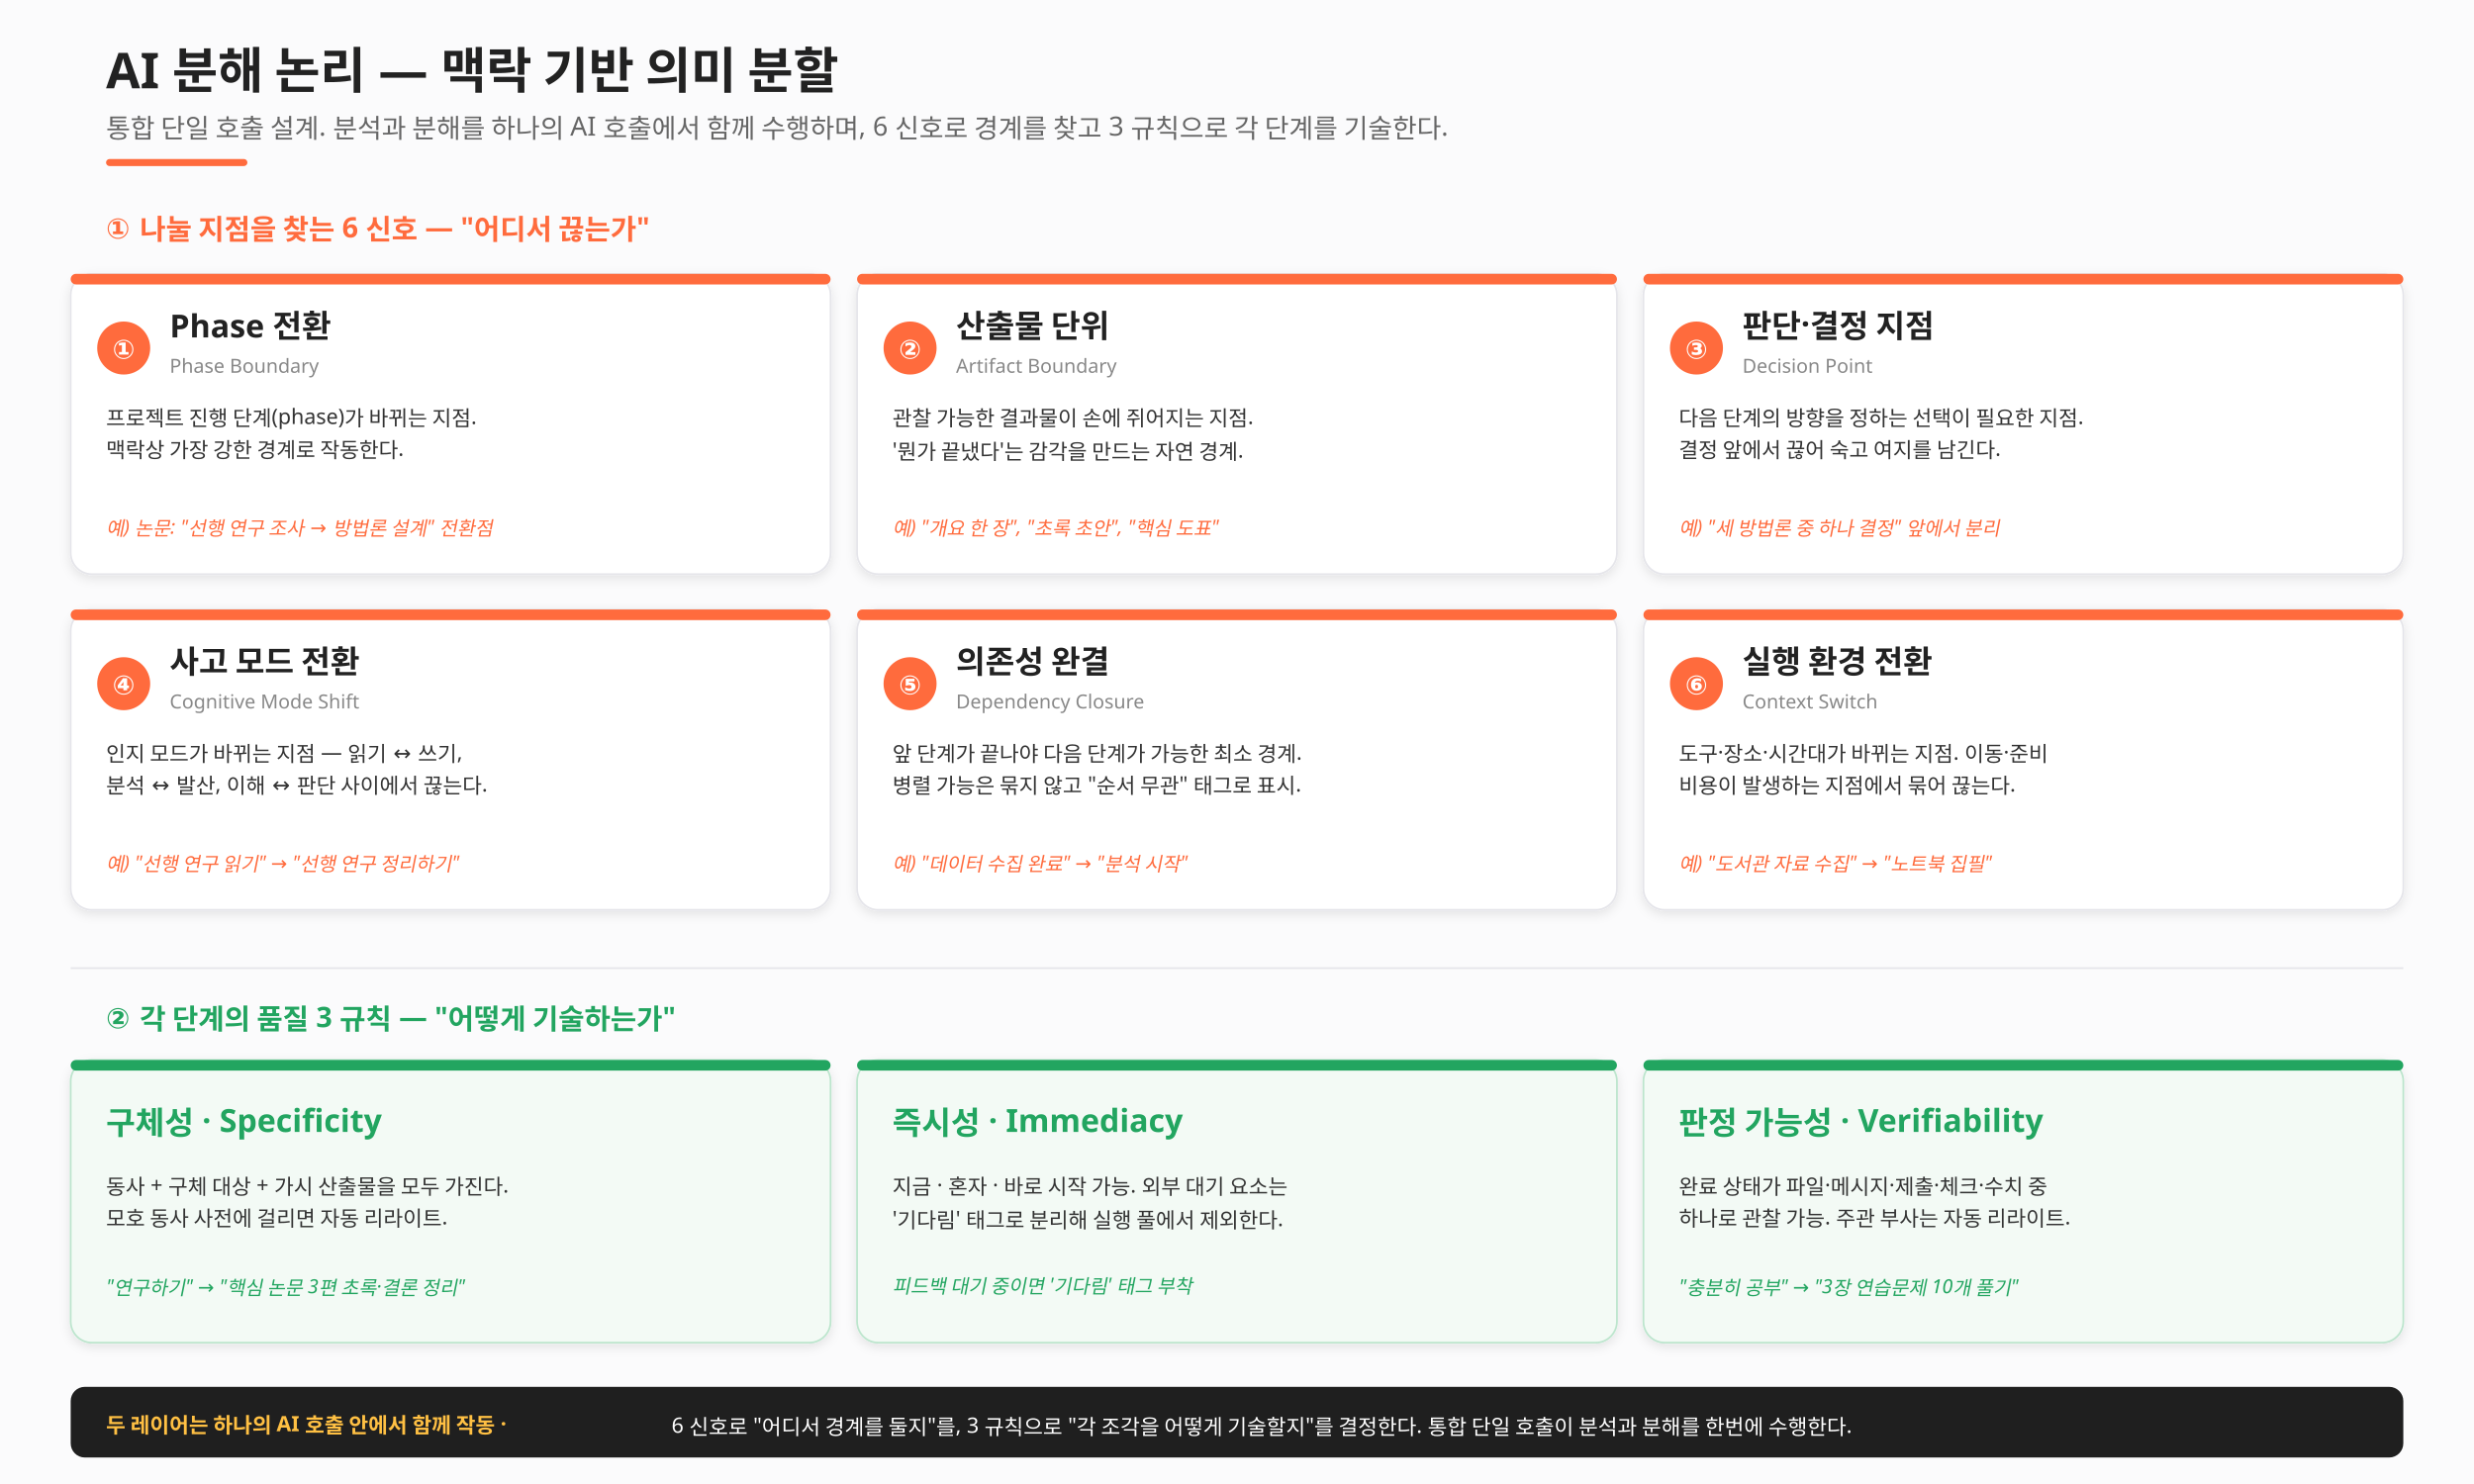
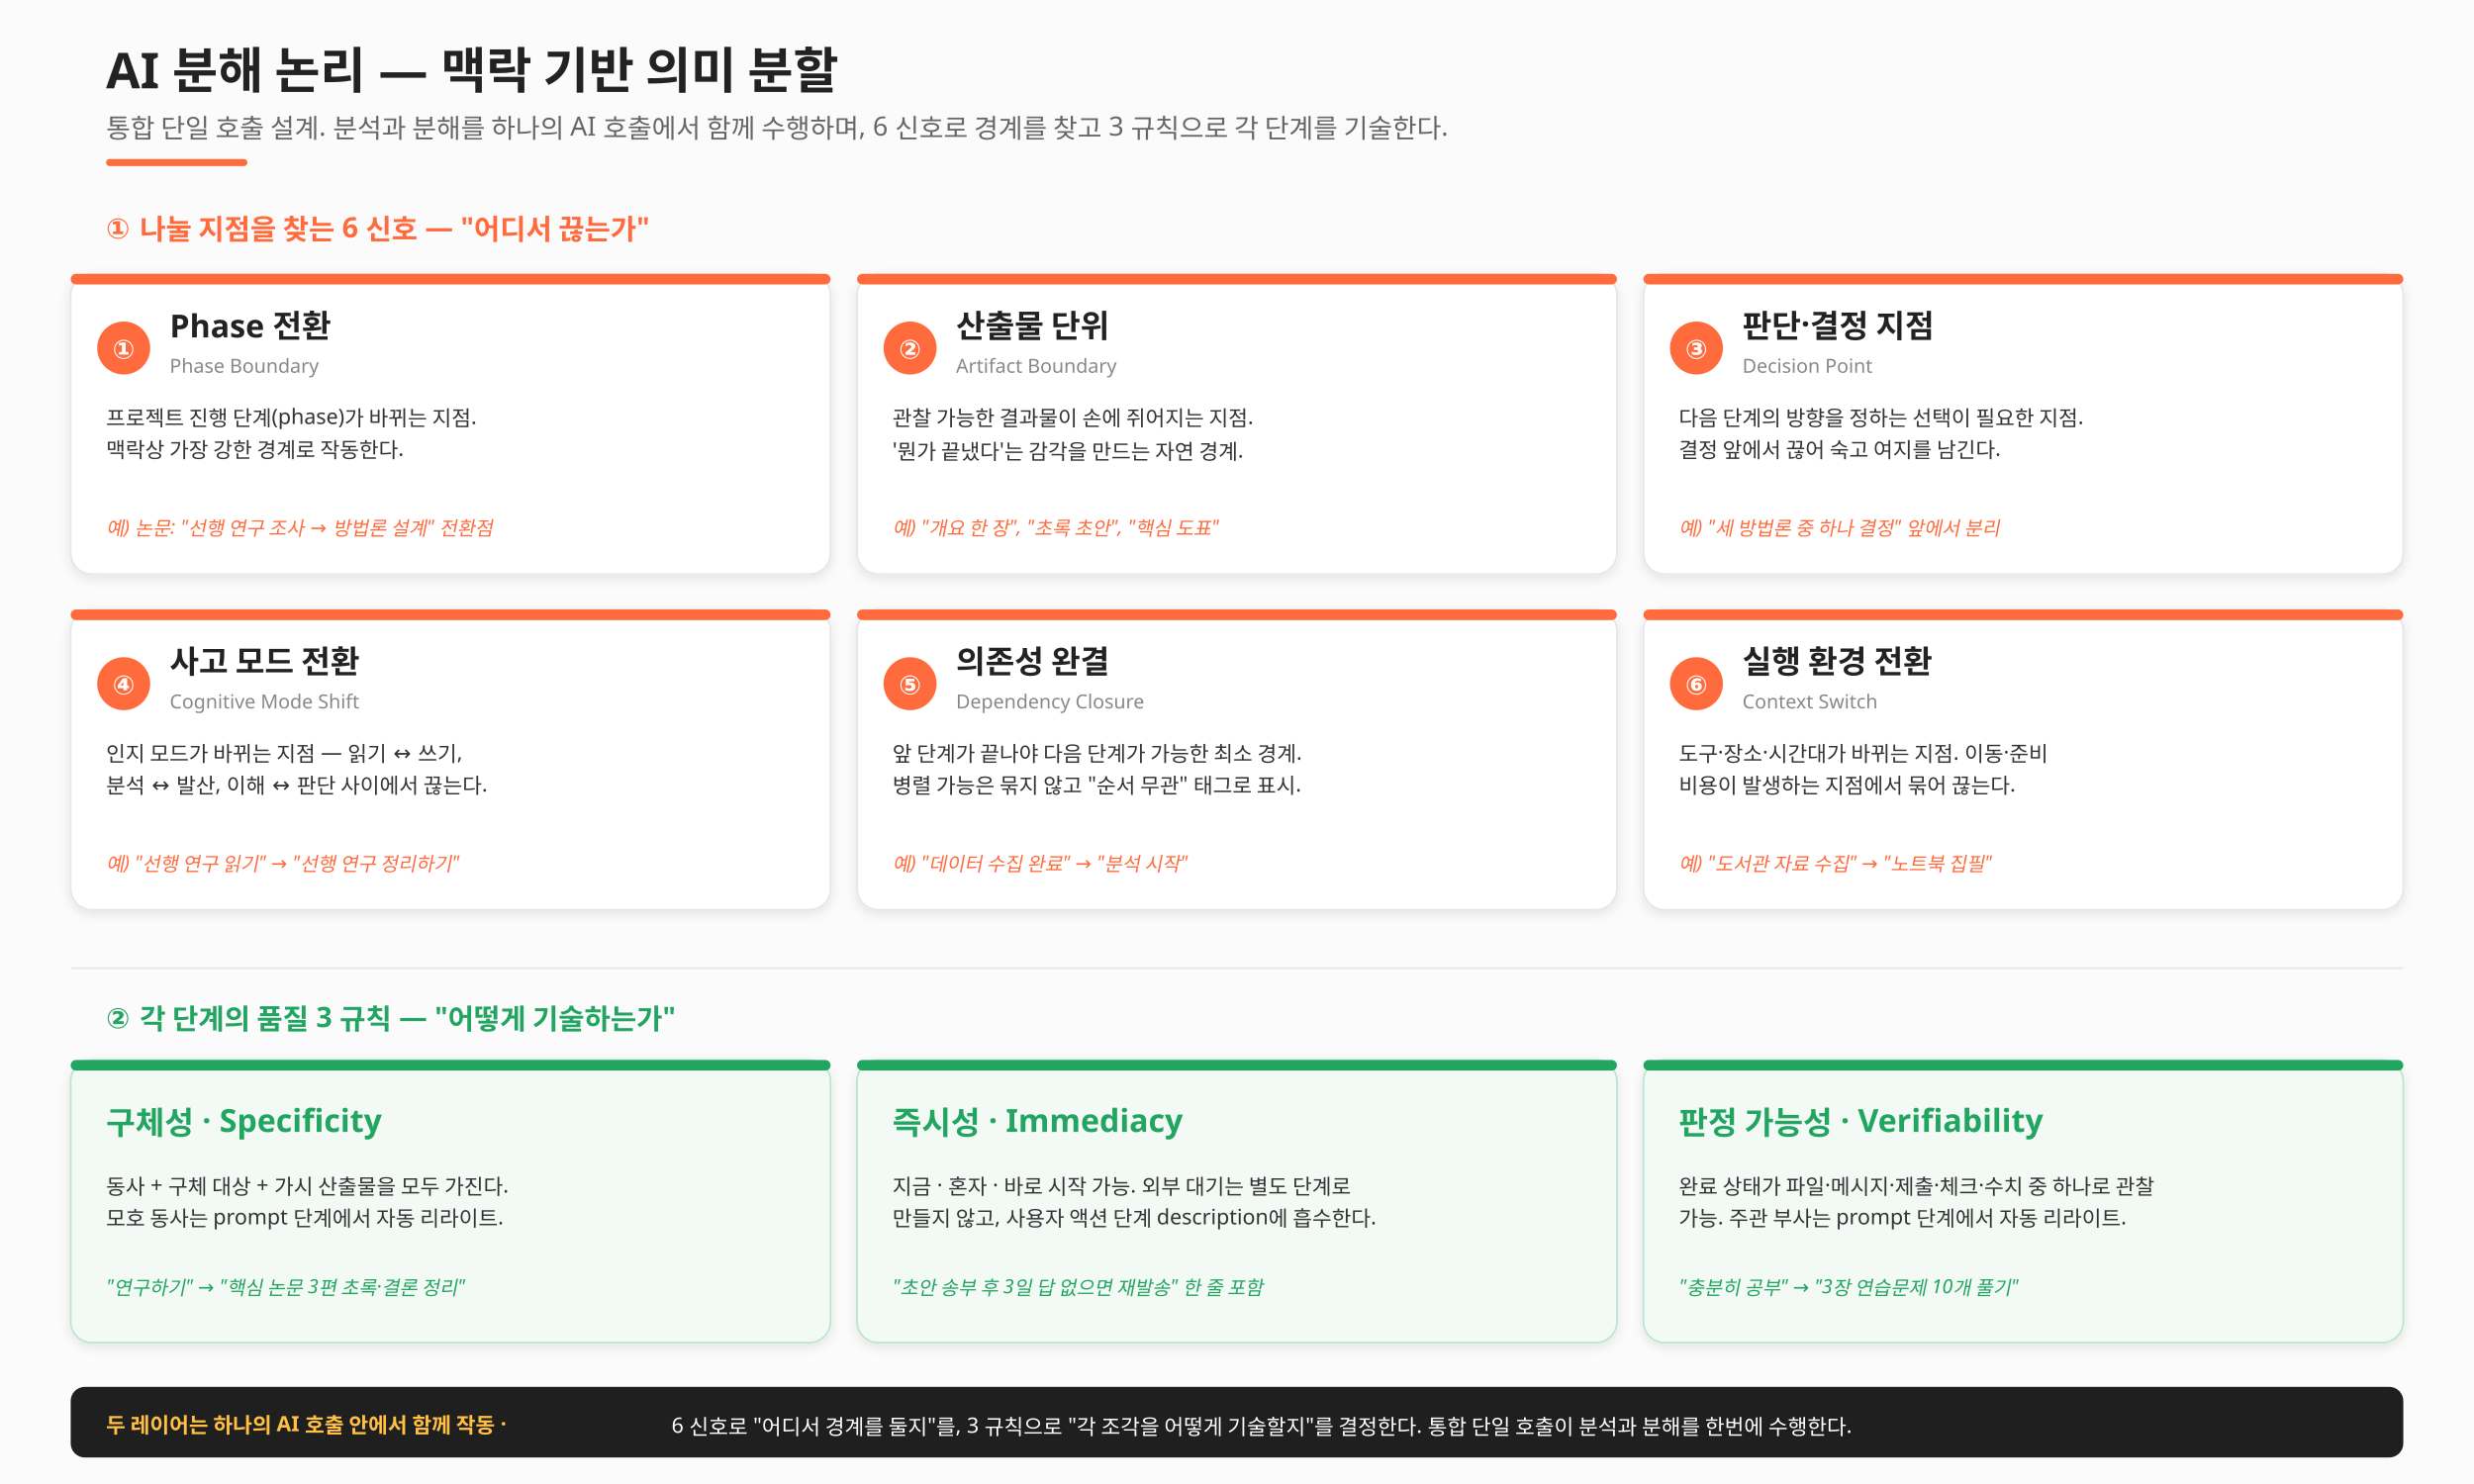
<svg xmlns="http://www.w3.org/2000/svg" viewBox="0 0 1400 840" font-family="'맑은 고딕', 'Malgun Gothic', sans-serif">
  <defs>
    <filter id="sh" x="-10%" y="-10%" width="120%" height="130%">
      <feDropShadow dx="0" dy="2" stdDeviation="3" flood-color="#000" flood-opacity="0.1" />
    </filter>
  </defs>
  <rect width="1400" height="840" fill="#FBFBFC" />
  <text x="60" y="50" font-size="28" font-weight="700" fill="#222">AI 분해 논리 — 맥락 기반 의미 분할</text>
  <text x="60" y="78" font-size="15" fill="#666">통합 단일 호출 설계. 분석과 분해를 하나의 AI 호출에서 함께 수행하며, 6 신호로 경계를 찾고 3 규칙으로 각 단계를 기술한다.</text>
  <rect x="60" y="90" width="80" height="4" fill="#FF6B3D" rx="2" />
  <text x="60" y="135" font-size="16" font-weight="700" fill="#FF6B3D">① 나눌 지점을 찾는 6 신호 — "어디서 끊는가"</text>
  <g transform="translate(40,155)">
    <rect width="430" height="170" rx="12" fill="#FFFFFF" stroke="#E5E5EA" filter="url(#sh)" />
    <rect width="430" height="6" fill="#FF6B3D" rx="3" />
    <circle cx="30" cy="42" r="15" fill="#FF6B3D" />
    <text x="30" y="48" text-anchor="middle" font-size="15" font-weight="700" fill="#FFFFFF">①</text>
    <text x="56" y="36" font-size="18" font-weight="700" fill="#222">Phase 전환</text>
    <text x="56" y="56" font-size="11" fill="#888">Phase Boundary</text>
    <text x="20" y="86" font-size="12" fill="#333">프로젝트 진행 단계(phase)가 바뀌는 지점.</text>
    <text x="20" y="104" font-size="12" fill="#333">맥락상 가장 강한 경계로 작동한다.</text>
    <text x="20" y="148" font-size="11" fill="#FF6B3D" font-style="italic">예) 논문: "선행 연구 조사 → 방법론 설계" 전환점</text>
  </g>
  <g transform="translate(485,155)">
    <rect width="430" height="170" rx="12" fill="#FFFFFF" stroke="#E5E5EA" filter="url(#sh)" />
    <rect width="430" height="6" fill="#FF6B3D" rx="3" />
    <circle cx="30" cy="42" r="15" fill="#FF6B3D" />
    <text x="30" y="48" text-anchor="middle" font-size="15" font-weight="700" fill="#FFFFFF">②</text>
    <text x="56" y="36" font-size="18" font-weight="700" fill="#222">산출물 단위</text>
    <text x="56" y="56" font-size="11" fill="#888">Artifact Boundary</text>
    <text x="20" y="86" font-size="12" fill="#333">관찰 가능한 결과물이 손에 쥐어지는 지점.</text>
    <text x="20" y="104" font-size="12" fill="#333">'뭔가 끝냈다'는 감각을 만드는 자연 경계.</text>
    <text x="20" y="148" font-size="11" fill="#FF6B3D" font-style="italic">예) "개요 한 장", "초록 초안", "핵심 도표"</text>
  </g>
  <g transform="translate(930,155)">
    <rect width="430" height="170" rx="12" fill="#FFFFFF" stroke="#E5E5EA" filter="url(#sh)" />
    <rect width="430" height="6" fill="#FF6B3D" rx="3" />
    <circle cx="30" cy="42" r="15" fill="#FF6B3D" />
    <text x="30" y="48" text-anchor="middle" font-size="15" font-weight="700" fill="#FFFFFF">③</text>
    <text x="56" y="36" font-size="18" font-weight="700" fill="#222">판단·결정 지점</text>
    <text x="56" y="56" font-size="11" fill="#888">Decision Point</text>
    <text x="20" y="86" font-size="12" fill="#333">다음 단계의 방향을 정하는 선택이 필요한 지점.</text>
    <text x="20" y="104" font-size="12" fill="#333">결정 앞에서 끊어 숙고 여지를 남긴다.</text>
    <text x="20" y="148" font-size="11" fill="#FF6B3D" font-style="italic">예) "세 방법론 중 하나 결정" 앞에서 분리</text>
  </g>
  <g transform="translate(40,345)">
    <rect width="430" height="170" rx="12" fill="#FFFFFF" stroke="#E5E5EA" filter="url(#sh)" />
    <rect width="430" height="6" fill="#FF6B3D" rx="3" />
    <circle cx="30" cy="42" r="15" fill="#FF6B3D" />
    <text x="30" y="48" text-anchor="middle" font-size="15" font-weight="700" fill="#FFFFFF">④</text>
    <text x="56" y="36" font-size="18" font-weight="700" fill="#222">사고 모드 전환</text>
    <text x="56" y="56" font-size="11" fill="#888">Cognitive Mode Shift</text>
    <text x="20" y="86" font-size="12" fill="#333">인지 모드가 바뀌는 지점 — 읽기 ↔ 쓰기,</text>
    <text x="20" y="104" font-size="12" fill="#333">분석 ↔ 발산, 이해 ↔ 판단 사이에서 끊는다.</text>
    <text x="20" y="148" font-size="11" fill="#FF6B3D" font-style="italic">예) "선행 연구 읽기" → "선행 연구 정리하기"</text>
  </g>
  <g transform="translate(485,345)">
    <rect width="430" height="170" rx="12" fill="#FFFFFF" stroke="#E5E5EA" filter="url(#sh)" />
    <rect width="430" height="6" fill="#FF6B3D" rx="3" />
    <circle cx="30" cy="42" r="15" fill="#FF6B3D" />
    <text x="30" y="48" text-anchor="middle" font-size="15" font-weight="700" fill="#FFFFFF">⑤</text>
    <text x="56" y="36" font-size="18" font-weight="700" fill="#222">의존성 완결</text>
    <text x="56" y="56" font-size="11" fill="#888">Dependency Closure</text>
    <text x="20" y="86" font-size="12" fill="#333">앞 단계가 끝나야 다음 단계가 가능한 최소 경계.</text>
    <text x="20" y="104" font-size="12" fill="#333">병렬 가능은 묶지 않고 "순서 무관" 태그로 표시.</text>
    <text x="20" y="148" font-size="11" fill="#FF6B3D" font-style="italic">예) "데이터 수집 완료" → "분석 시작"</text>
  </g>
  <g transform="translate(930,345)">
    <rect width="430" height="170" rx="12" fill="#FFFFFF" stroke="#E5E5EA" filter="url(#sh)" />
    <rect width="430" height="6" fill="#FF6B3D" rx="3" />
    <circle cx="30" cy="42" r="15" fill="#FF6B3D" />
    <text x="30" y="48" text-anchor="middle" font-size="15" font-weight="700" fill="#FFFFFF">⑥</text>
    <text x="56" y="36" font-size="18" font-weight="700" fill="#222">실행 환경 전환</text>
    <text x="56" y="56" font-size="11" fill="#888">Context Switch</text>
    <text x="20" y="86" font-size="12" fill="#333">도구·장소·시간대가 바뀌는 지점. 이동·준비</text>
    <text x="20" y="104" font-size="12" fill="#333">비용이 발생하는 지점에서 묶어 끊는다.</text>
    <text x="20" y="148" font-size="11" fill="#FF6B3D" font-style="italic">예) "도서관 자료 수집" → "노트북 집필"</text>
  </g>
  <line x1="40" y1="548" x2="1360" y2="548" stroke="#E5E5EA" stroke-width="1" />
  <text x="60" y="582" font-size="16" font-weight="700" fill="#22A560">② 각 단계의 품질 3 규칙 — "어떻게 기술하는가"</text>
  <g transform="translate(40,600)">
    <rect width="430" height="160" rx="12" fill="#F3FAF5" stroke="#BCE5CD" filter="url(#sh)" />
    <rect width="430" height="6" fill="#22A560" rx="3" />
    <text x="20" y="42" font-size="18" font-weight="700" fill="#22A560">구체성 · Specificity</text>
    <text x="20" y="76" font-size="12" fill="#333">동사 + 구체 대상 + 가시 산출물을 모두 가진다.</text>
-     <text x="20" y="94" font-size="12" fill="#333">모호 동사 사전에 걸리면 자동 리라이트.</text>
+     <text x="20" y="94" font-size="12" fill="#333">모호 동사는 prompt 단계에서 자동 리라이트.</text>
    <text x="20" y="132" font-size="11" fill="#22A560" font-style="italic">"연구하기" → "핵심 논문 3편 초록·결론 정리"</text>
  </g>
  <g transform="translate(485,600)">
    <rect width="430" height="160" rx="12" fill="#F3FAF5" stroke="#BCE5CD" filter="url(#sh)" />
    <rect width="430" height="6" fill="#22A560" rx="3" />
    <text x="20" y="42" font-size="18" font-weight="700" fill="#22A560">즉시성 · Immediacy</text>
-     <text x="20" y="76" font-size="12" fill="#333">지금 · 혼자 · 바로 시작 가능. 외부 대기 요소는</text>
-     <text x="20" y="94" font-size="12" fill="#333">'기다림' 태그로 분리해 실행 풀에서 제외한다.</text>
-     <text x="20" y="132" font-size="11" fill="#22A560" font-style="italic">피드백 대기 중이면 '기다림' 태그 부착</text>
+     <text x="20" y="76" font-size="12" fill="#333">지금 · 혼자 · 바로 시작 가능. 외부 대기는 별도 단계로</text>
+     <text x="20" y="94" font-size="12" fill="#333">만들지 않고, 사용자 액션 단계 description에 흡수한다.</text>
+     <text x="20" y="132" font-size="11" fill="#22A560" font-style="italic">"초안 송부 후 3일 답 없으면 재발송" 한 줄 포함</text>
  </g>
  <g transform="translate(930,600)">
    <rect width="430" height="160" rx="12" fill="#F3FAF5" stroke="#BCE5CD" filter="url(#sh)" />
    <rect width="430" height="6" fill="#22A560" rx="3" />
    <text x="20" y="42" font-size="18" font-weight="700" fill="#22A560">판정 가능성 · Verifiability</text>
-     <text x="20" y="76" font-size="12" fill="#333">완료 상태가 파일·메시지·제출·체크·수치 중</text>
-     <text x="20" y="94" font-size="12" fill="#333">하나로 관찰 가능. 주관 부사는 자동 리라이트.</text>
+     <text x="20" y="76" font-size="12" fill="#333">완료 상태가 파일·메시지·제출·체크·수치 중 하나로 관찰</text>
+     <text x="20" y="94" font-size="12" fill="#333">가능. 주관 부사는 prompt 단계에서 자동 리라이트.</text>
    <text x="20" y="132" font-size="11" fill="#22A560" font-style="italic">"충분히 공부" → "3장 연습문제 10개 풀기"</text>
  </g>
  <g transform="translate(40,785)">
    <rect width="1320" height="40" rx="8" fill="#1F1F1F" />
    <text x="20" y="26" font-size="12" fill="#FFC043" font-weight="700">두 레이어는 하나의 AI 호출 안에서 함께 작동 · </text>
    <text x="340" y="26" font-size="12" fill="#FFFFFF">6 신호로 "어디서 경계를 둘지"를, 3 규칙으로 "각 조각을 어떻게 기술할지"를 결정한다. 통합 단일 호출이 분석과 분해를 한번에 수행한다.</text>
  </g>
</svg>
